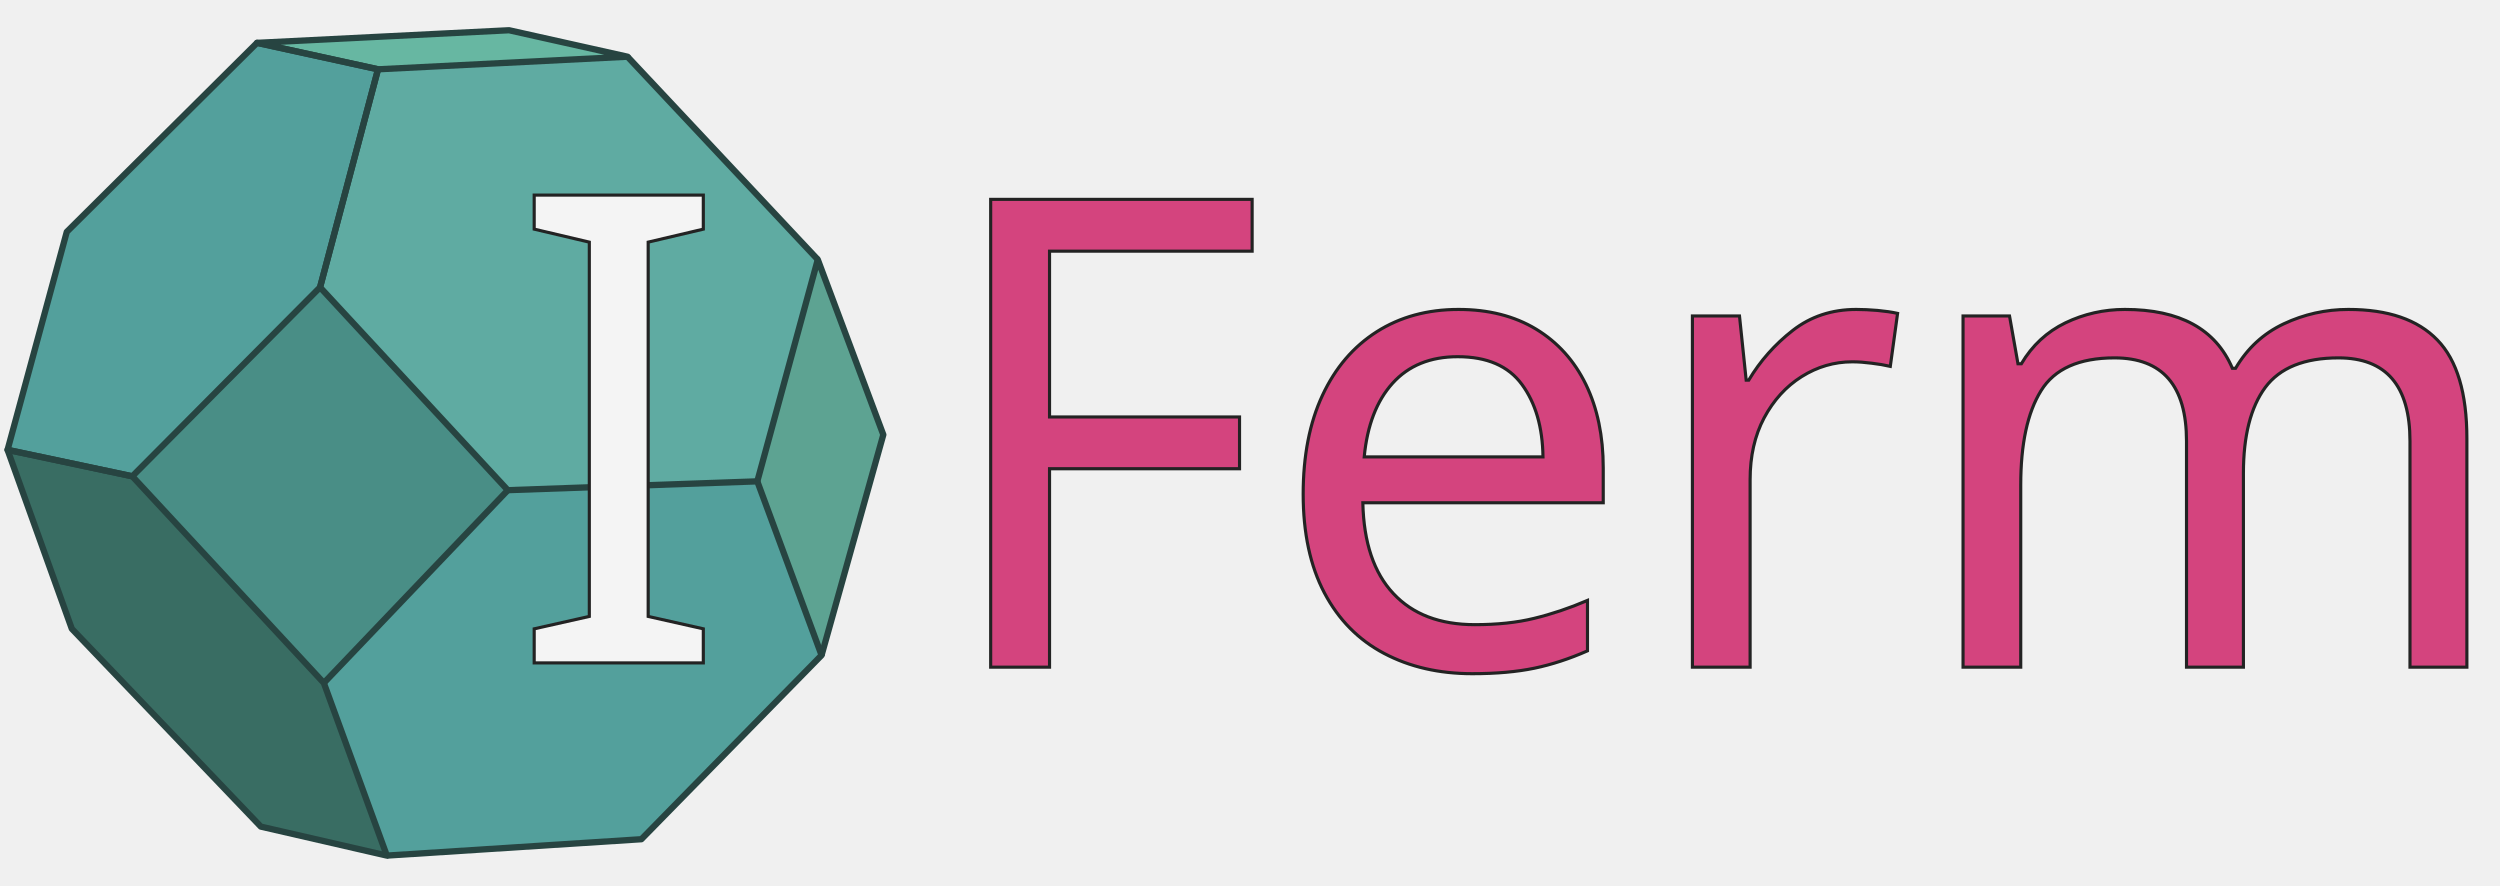
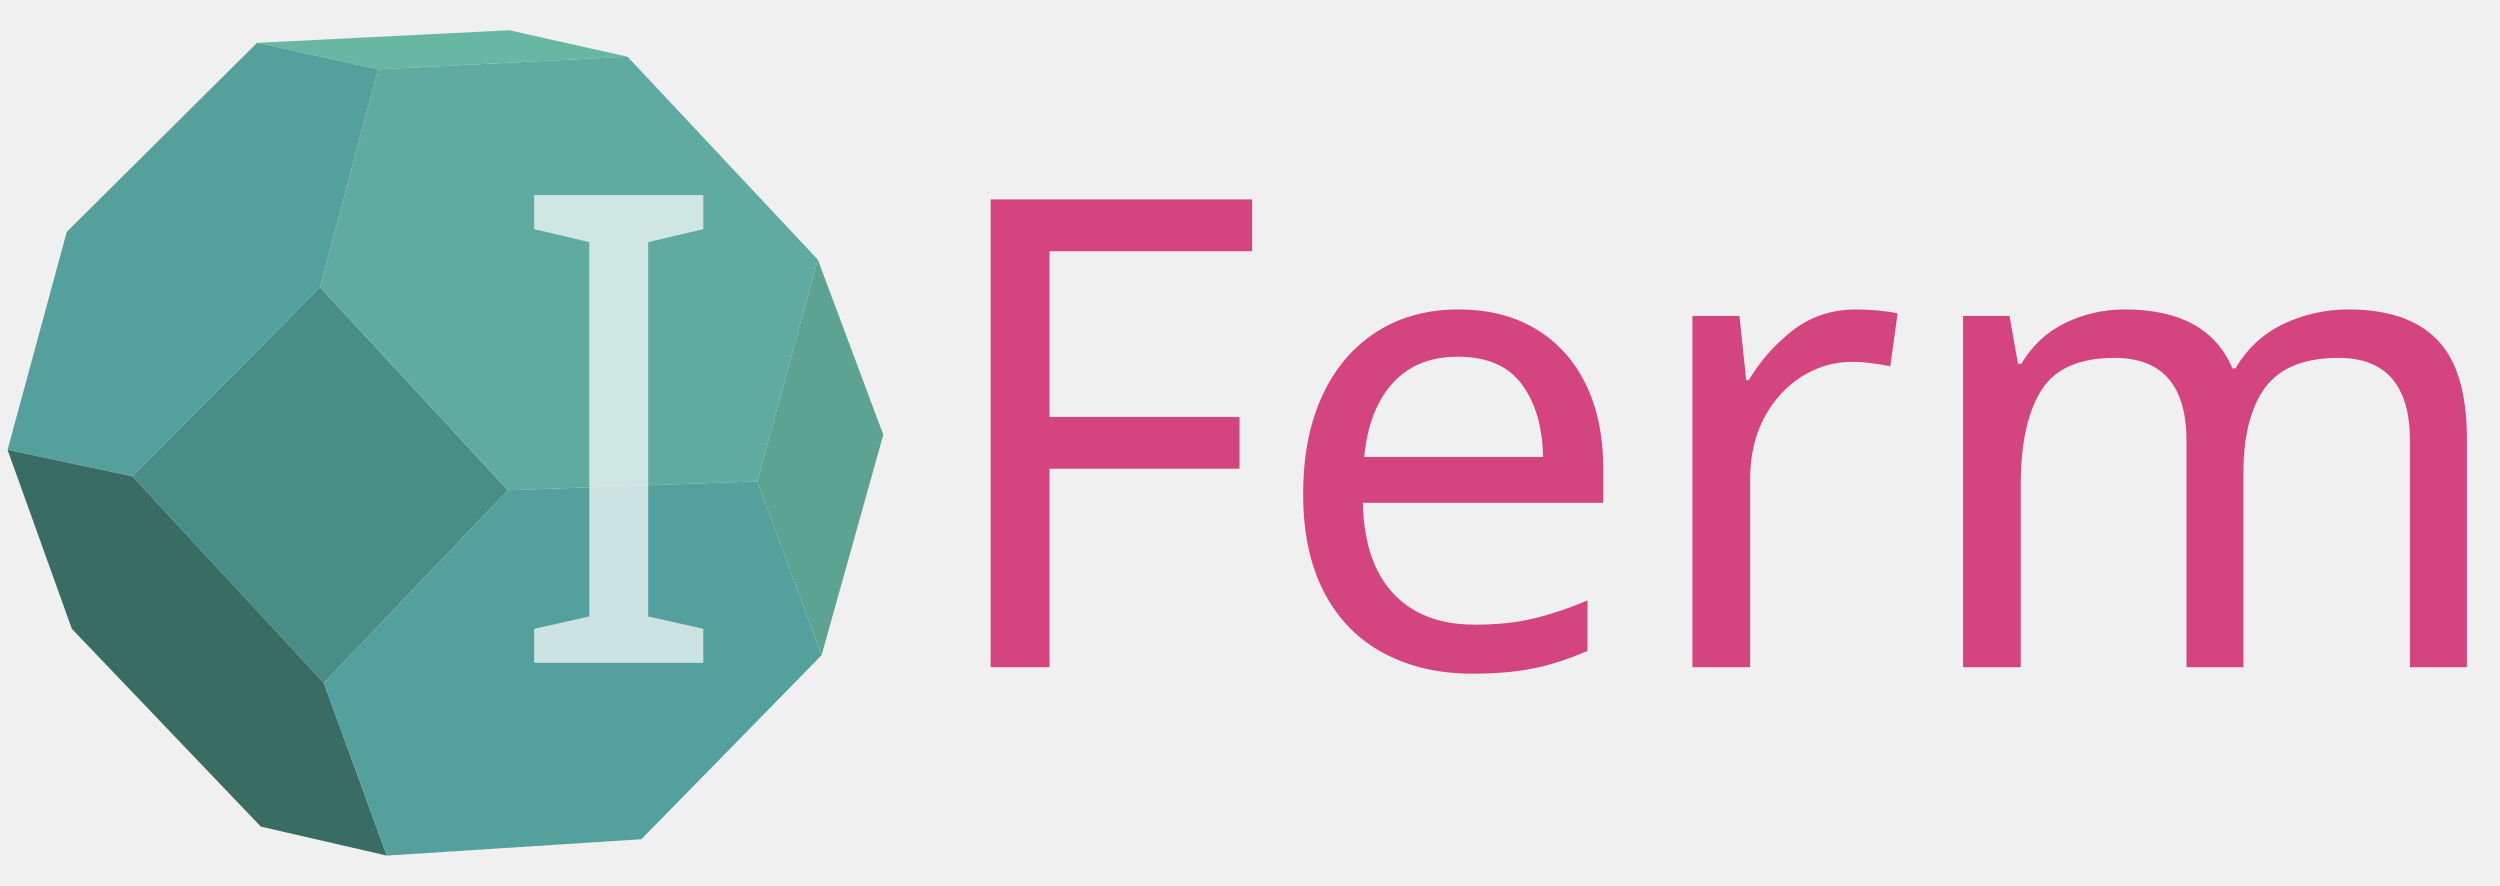
- <svg xmlns="http://www.w3.org/2000/svg" version="1.1" x="0px" y="0px" viewBox="0 0 198.4 70.3" style="enable-background:new 0 0 198.4 70.3;" xml:space="preserve">
+ <svg xmlns="http://www.w3.org/2000/svg" version="1.1" id="Layer_1" x="0px" y="0px" viewBox="0 0 198.4 70.3" style="enable-background:new 0 0 198.4 70.3;" xml:space="preserve">
  <style type="text/css">
	.st0{fill:#67B7A2;}
	.st1{fill:#498E86;}
	.st2{fill:#5FABA2;}
	.st3{fill:#53A09C;}
	.st4{fill:#396D63;}
	.st5{fill:#5DA392;}
- 	.st6{fill:none;stroke:#274441;stroke-width:0.5;stroke-linejoin:round;stroke-miterlimit:10;}
- 	.st7{display:none;}
- 	.st8{display:inline;fill:#FFFFFF;}
- 	.st9{display:none;fill:none;stroke:#FFFFFF;stroke-width:2;stroke-miterlimit:10;enable-background:new    ;}
- 	.st10{font-family:'ArnoPro-Caption';}
- 	.st11{font-size:52px;}
- 	.st12{display:inline;}
- 	.st13{fill:none;stroke:#FFFFFF;stroke-width:4;stroke-linejoin:round;stroke-miterlimit:10;}
- 	.st14{fill:#F4F4F4;}
- 	.st15{fill:none;stroke:#232323;stroke-width:0.25;stroke-miterlimit:10;}
- 	.st16{fill:#D4447E;}
+ 	.st6{display:none;}
+ 	.st7{display:inline;fill:#FFFFFF;}
+ 	.st8{display:none;fill:none;stroke:#FFFFFF;stroke-width:2;stroke-miterlimit:10;enable-background:new    ;}
+ 	.st9{font-family:'ArnoPro-Caption';}
+ 	.st10{font-size:52px;}
+ 	.st11{display:inline;}
+ 	.st12{fill:none;stroke:#FFFFFF;stroke-width:4;stroke-linejoin:round;stroke-miterlimit:10;}
+ 	.st13{opacity:0.7;fill:#FFFFFF;}
+ 	.st14{fill:#D4447E;}
</style>
-   <g id="Layer_2">
+   <g>
    <g>
      <polygon class="st0" points="49.8,4.5 40.4,2.4 20.4,3.4 30,5.5   " />
      <polygon class="st1" points="25.4,22.8 40.3,38.9 25.7,54.2 10.5,37.8   " />
      <polygon class="st2" points="25.4,22.8 40.3,38.9 60.1,38.2 64.9,20.6 49.8,4.5 30,5.5   " />
      <polygon class="st3" points="0.6,35.7 10.5,37.8 25.4,22.8 30,5.5 20.4,3.4 5.3,18.4   " />
      <polygon class="st4" points="30.7,67.9 25.7,54.2 10.5,37.8 0.6,35.7 5.7,49.9 20.7,65.6   " />
      <polygon class="st3" points="50.9,66.6 65.2,52 60.1,38.2 40.3,38.9 25.7,54.2 30.7,67.9   " />
      <polygon class="st5" points="64.9,20.6 70.1,34.5 65.2,52 60.1,38.2   " />
-       <g>
-         <polygon class="st6" points="20.4,3.4 30,5.5 49.8,4.5 40.4,2.4    " />
-         <polygon class="st6" points="30,5.5 25.4,22.8 10.5,37.8 0.6,35.7 5.3,18.4 20.4,3.4    " />
-         <polygon class="st6" points="0.6,35.7 5.7,49.9 20.7,65.6 30.7,67.9 25.7,54.2 10.5,37.8    " />
-         <polyline class="st6" points="30,5.5 25.4,22.8 40.3,38.9 25.7,54.2    " />
-         <polyline class="st6" points="30.7,67.9 50.9,66.6 65.2,52 60.1,38.2 40.3,38.9    " />
-         <polyline class="st6" points="65.2,52 70.1,34.5 64.9,20.6 60.1,38.2    " />
-         <line class="st6" x1="64.9" y1="20.6" x2="49.8" y2="4.5" />
-       </g>
    </g>
  </g>
-   <g id="Layer_1">
-     <g class="st7">
-       <polygon class="st8" points="20.4,3.3 30,5.4 49.8,4.4 40.4,2.3   " />
-       <polyline class="st8" points="65.2,51.9 50.9,66.5 30.7,67.8   " />
-       <polyline class="st8" points="65.2,51.9 70.1,34.4 64.9,20.5 60.1,38.1 64.9,20.5 49.8,4.4 20.4,3.3 5.3,18.3 0.6,35.6 5.7,49.8     20.7,65.5 30.7,67.8   " />
+   <g class="st6">
+     <polygon class="st7" points="20.4,3.3 30,5.4 49.8,4.4 40.4,2.3  " />
+     <polyline class="st7" points="65.2,51.9 50.9,66.5 30.7,67.8  " />
+     <polyline class="st7" points="65.2,51.9 70.1,34.4 64.9,20.5 60.1,38.1 64.9,20.5 49.8,4.4 20.4,3.3 5.3,18.3 0.6,35.6 5.7,49.8    20.7,65.5 30.7,67.8  " />
+   </g>
+   <text transform="matrix(1 0 0 1 73.5724 52.9483)" class="st8 st9 st10">Fermi</text>
+   <g class="st6">
+     <g class="st11">
+       <polygon class="st12" points="20.4,3.3 30,5.4 49.8,4.4 40.4,2.3   " />
+       <polygon class="st12" points="30,5.4 25.4,22.7 10.5,37.7 0.6,35.6 5.3,18.3 20.4,3.3   " />
+       <polygon class="st12" points="0.6,35.6 5.7,49.8 20.7,65.5 30.7,67.8 25.7,54.1 10.5,37.7   " />
+       <polyline class="st12" points="25.4,22.7 40.3,38.8 25.7,54.1   " />
+       <polyline class="st12" points="30.7,67.8 50.9,66.5 65.2,51.9 60.1,38.1 40.3,38.8   " />
+       <polyline class="st12" points="65.2,51.9 70.1,34.4 64.9,20.5 60.1,38.1   " />
+       <line class="st12" x1="64.9" y1="20.5" x2="49.8" y2="4.4" />
    </g>
-     <text transform="matrix(1 0 0 1 73.5724 52.9483)" class="st9 st10 st11">Fermi</text>
-     <g class="st7">
-       <g class="st12">
-         <polygon class="st13" points="20.4,3.3 30,5.4 49.8,4.4 40.4,2.3    " />
-         <polygon class="st13" points="30,5.4 25.4,22.7 10.5,37.7 0.6,35.6 5.3,18.3 20.4,3.3    " />
-         <polygon class="st13" points="0.6,35.6 5.7,49.8 20.7,65.5 30.7,67.8 25.7,54.1 10.5,37.7    " />
-         <polyline class="st13" points="25.4,22.7 40.3,38.8 25.7,54.1    " />
-         <polyline class="st13" points="30.7,67.8 50.9,66.5 65.2,51.9 60.1,38.1 40.3,38.8    " />
-         <polyline class="st13" points="65.2,51.9 70.1,34.4 64.9,20.5 60.1,38.1    " />
-         <line class="st13" x1="64.9" y1="20.5" x2="49.8" y2="4.4" />
-       </g>
-     </g>
-     <text transform="matrix(1 0 0 1 40.3149 52.6067)" class="st9 st10 st11">I</text>
-     <text transform="matrix(1 0 0 1 40.3149 52.6067)" class="st14 st10 st11">I</text>
-     <g>
-       <text transform="matrix(1 0 0 1 40.3149 52.6067)" class="st15 st10 st11">I</text>
-     </g>
-     <text transform="matrix(1 0 0 1 73.5724 52.9483)" class="st16 st10 st11">Fermi</text>
-     <text transform="matrix(1 0 0 1 73.5724 52.9483)" class="st15 st10 st11">Fermi</text>
  </g>
+   <text transform="matrix(1 0 0 1 40.3149 52.6067)" class="st8 st9 st10">I</text>
+   <text transform="matrix(1 0 0 1 40.3149 52.6067)" class="st13 st9 st10">I</text>
+   <text transform="matrix(1 0 0 1 73.5724 52.9483)" class="st14 st9 st10">Fermi</text>
</svg>
